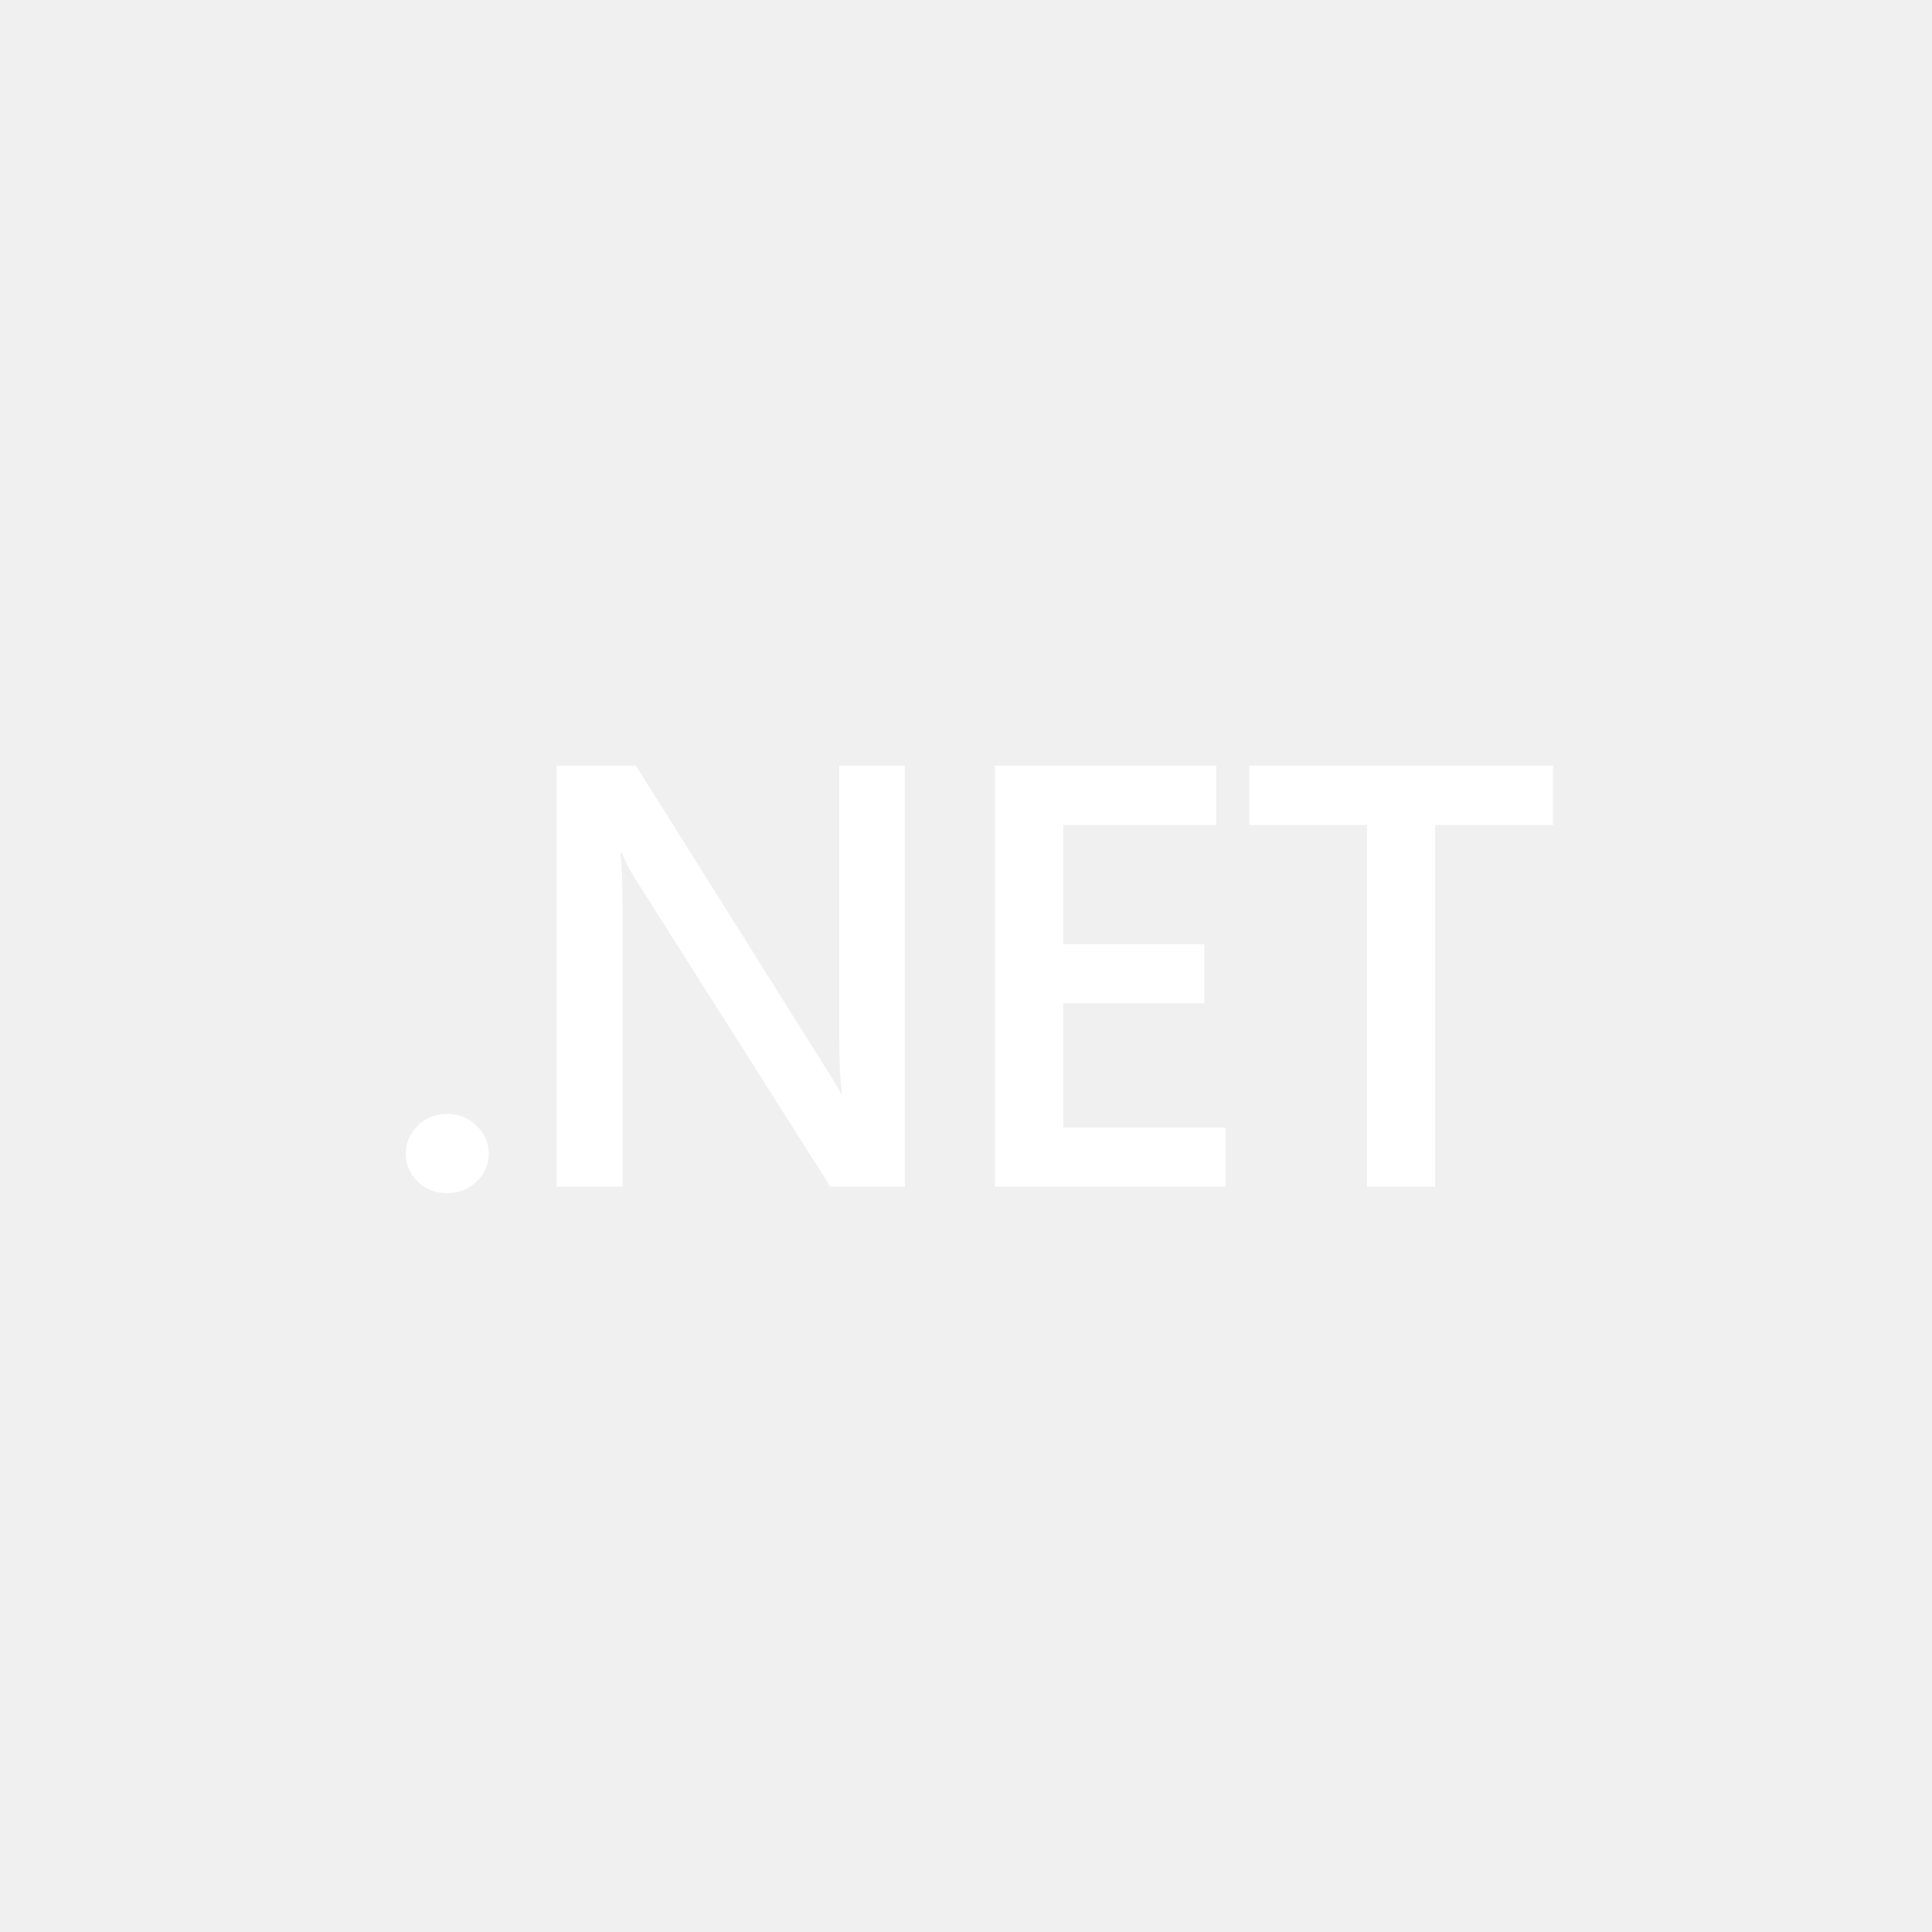
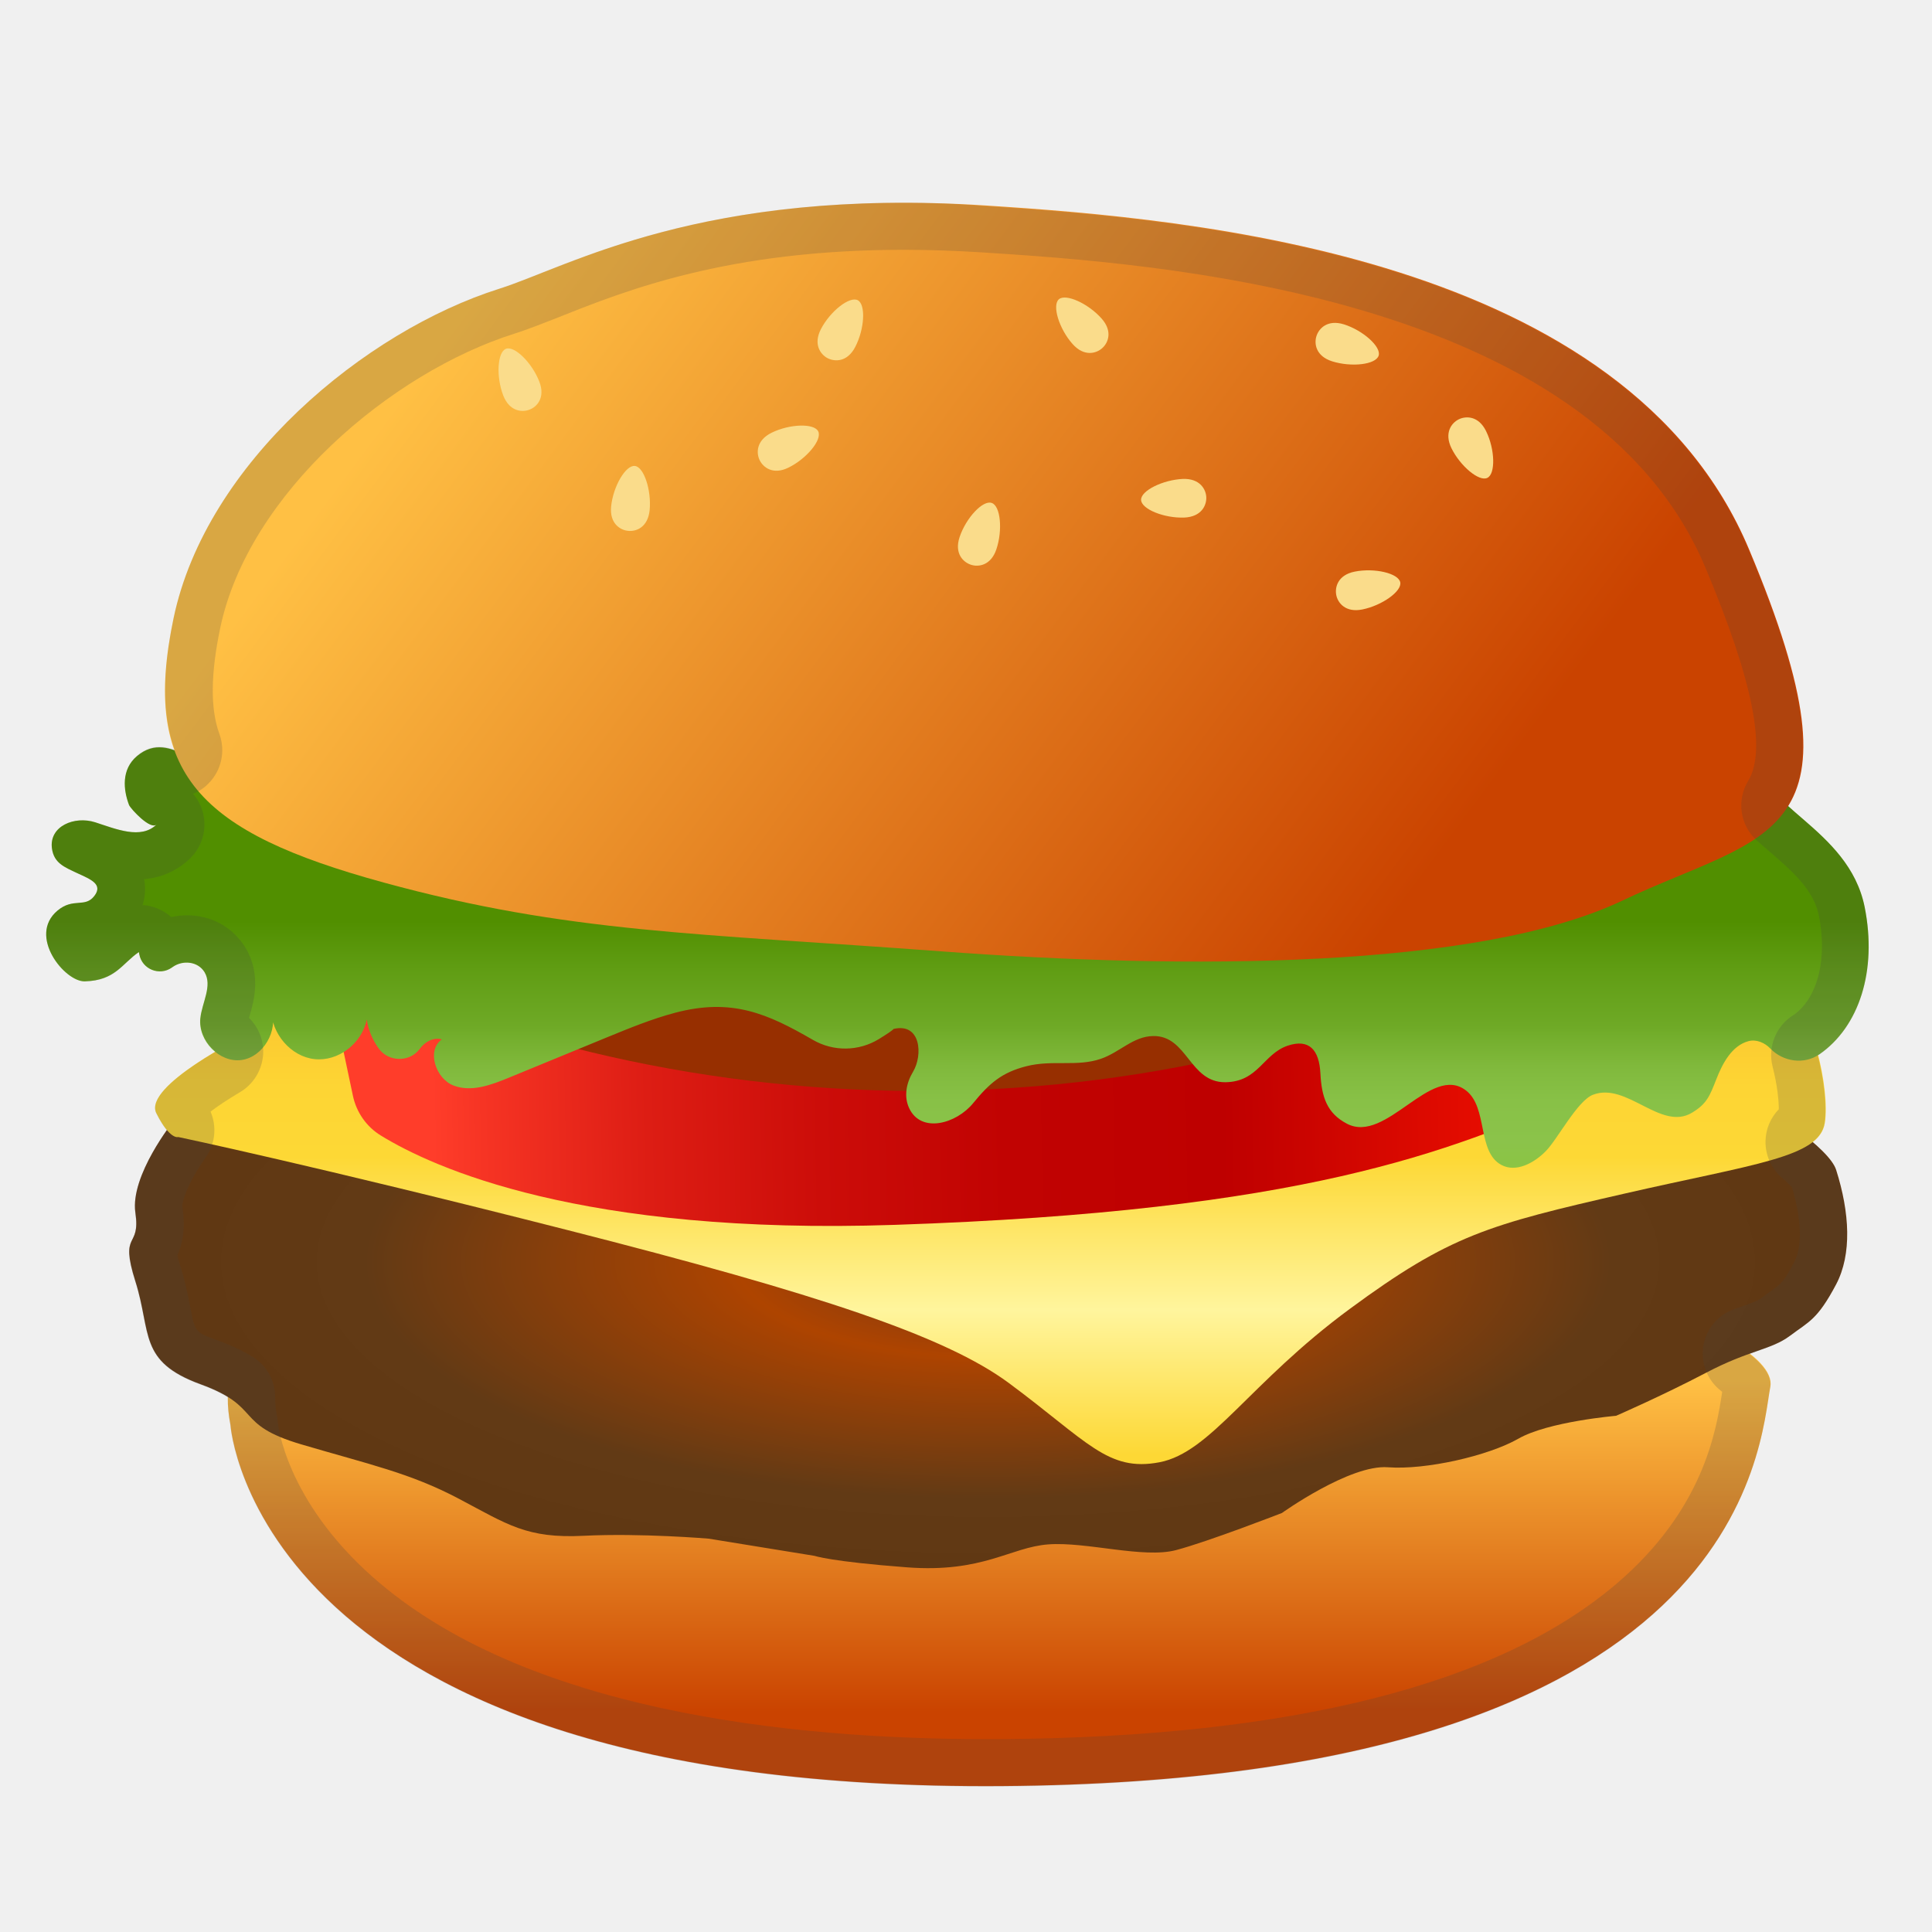
- <svg xmlns="http://www.w3.org/2000/svg" width="456" height="456" viewBox="0 0 456 456" version="1.1" xml:space="preserve" style="fill-rule:evenodd;clip-rule:evenodd;stroke-linejoin:round;stroke-miterlimit:2;">
-   <path d="m 105.5,281.609 c -2.703,0 -5.001,-0.9 -6.893,-2.702 -1.892,-1.848 -2.838,-4.042 -2.838,-6.582 0,-2.587 0.946,-4.804 2.838,-6.652 1.892,-1.848 4.19,-2.772 6.893,-2.772 2.748,0 5.068,0.924 6.96,2.772 1.937,1.848 2.906,4.064 2.906,6.652 0,2.54 -0.968,4.734 -2.906,6.582 -1.892,1.802 -4.212,2.702 -6.96,2.702 z" style="fill:#ffffff;fill-rule:nonzero;stroke-width:0.838" />
-   <path d="M 213.561,280.084 H 195.99 L 149.7,207.054 c -1.171,-1.848 -2.14,-3.765 -2.906,-5.751 h -0.406 c 0.361,2.125 0.541,6.675 0.541,13.65 v 65.132 h -15.543 v -99.36 h 18.719 l 44.737,71.298 c 1.892,2.957 3.109,4.989 3.649,6.098 h 0.27 c -0.45,-2.632 -0.676,-7.09 -0.676,-13.373 v -64.023 h 15.476 z" style="fill:#ffffff;fill-rule:nonzero;stroke-width:0.838" />
-   <path d="m 289.251,280.084 h -54.401 v -99.36 h 52.238 v 13.997 h -36.154 v 28.131 h 33.316 v 13.927 h -33.316 v 29.378 h 38.316 z" style="fill:#ffffff;fill-rule:nonzero;stroke-width:0.838" />
-   <path d="M 366.565,194.721 H 338.722 v 85.363 h -16.084 v -85.363 h -27.775 v -13.997 h 71.701 z" style="fill:#ffffff;fill-rule:nonzero;stroke-width:0.838" />
+ <svg xmlns="http://www.w3.org/2000/svg" xmlns:xlink="http://www.w3.org/1999/xlink" enable-background="new 0 0 128 128" viewBox="0 0 128 128">
+   <linearGradient id="a">
+     <stop offset="0" stop-color="#ffc044" />
+     <stop offset=".847" stop-color="#ca4300" />
+   </linearGradient>
+   <linearGradient id="b" gradientUnits="userSpaceOnUse" x1="66.207" x2="66.207" xlink:href="#a" y1="91.48" y2="117.4" />
+   <radialGradient id="c" cx="65.458" cy="84.615" gradientTransform="matrix(1 0 0 .3802 0 51.423)" gradientUnits="userSpaceOnUse" r="57.048">
+     <stop offset="0" stop-color="#583223" />
+     <stop offset=".101" stop-color="#7b3915" />
+     <stop offset=".225" stop-color="#a04106" />
+     <stop offset=".291" stop-color="#ae4400" />
+     <stop offset=".321" stop-color="#a84302" />
+     <stop offset=".724" stop-color="#623a15" />
+     <stop offset=".946" stop-color="#603813" />
+   </radialGradient>
+   <linearGradient id="d" gradientUnits="userSpaceOnUse" x1="65.618" x2="65.618" y1="65.55" y2="96.368">
+     <stop offset=".005" stop-color="#fbc02d" />
+     <stop offset=".081" stop-color="#fcca30" />
+     <stop offset=".209" stop-color="#fdd534" />
+     <stop offset=".36" stop-color="#fdd835" />
+     <stop offset=".69" stop-color="#fff59d" />
+     <stop offset="1" stop-color="#fdd835" />
+   </linearGradient>
+   <linearGradient id="e" gradientTransform="matrix(.9998 -.0189 .0189 .9998 -1.162 1.3315)" gradientUnits="userSpaceOnUse" x1="28.444" x2="110.17" y1="68.947" y2="68.947">
+     <stop offset="0" stop-color="#ff3d2a" />
+     <stop offset=".041" stop-color="#f63424" />
+     <stop offset=".174" stop-color="#dd1d14" />
+     <stop offset=".314" stop-color="#cc0d09" />
+     <stop offset=".464" stop-color="#c10302" />
+     <stop offset=".64" stop-color="#be0000" />
+     <stop offset=".99" stop-color="#ff1500" />
+   </linearGradient>
+   <linearGradient id="f" gradientUnits="userSpaceOnUse" x1="63.443" x2="63.443" y1="61.032" y2="78.598">
+     <stop offset="0" stop-color="#518f00" />
+     <stop offset=".197" stop-color="#619e15" />
+     <stop offset=".404" stop-color="#6faa27" />
+     <stop offset=".424" stop-color="#72ad2b" />
+     <stop offset=".547" stop-color="#80b93c" />
+     <stop offset=".678" stop-color="#88c147" />
+     <stop offset=".833" stop-color="#8bc34a" />
+     <stop offset="1" stop-color="#8cc63f" />
+   </linearGradient>
+   <linearGradient id="g" gradientUnits="userSpaceOnUse" x1="32.417" x2="101.99" xlink:href="#a" y1="18.37" y2="70.162" />
+   <path d="m15.27 94.4s1.62 24.29 51.1 23.93 50.2-22.67 50.92-26.45-18.53-11.34-54.16-9.72-49.82 2.15-47.86 12.24z" fill="url(#b)" />
+   <path d="m11.49 74.28s-2.88 3.6-2.52 6.06-1.08 1.14 0 4.55.18 5.31 4.32 6.82 2.16 2.65 6.66 3.98 7.2 1.89 10.44 3.6 4.5 2.65 8.28 2.46 8.28.19 8.28.19l7.02 1.14s1.08.38 6.12.76 6.84-1.33 9.36-1.52 6.3.95 8.46.38 7.02-2.46 7.02-2.46 4.5-3.22 7.02-3.03 6.66-.76 8.64-1.89c1.98-1.14 6.48-1.52 6.48-1.52s3.06-1.33 5.94-2.84c2.88-1.52 4.32-1.52 5.58-2.46 1.26-.95 1.81-1.05 3.06-3.41 1.05-2 .9-4.74 0-7.58s-15.12-10.23-15.12-10.23l-84.39-3.98-10.65 10.98z" fill="url(#c)" />
+   <path d="m16.19 68.62s-6.73 3.33-5.83 5.13 1.45 1.58 1.45 1.58 9.04 1.9 25.77 6.16 25.07 7.04 29.26 10.14c5.22 3.87 6.55 5.9 9.97 5.25s5.94-5.24 12.6-10.15 9.21-5.59 18.26-7.66c8.55-1.96 12.87-2.38 13.23-4.67s-.9-7.64-2.52-8.46-81.51-.49-81.51-.49c-16.74-.66-20.68 3.17-20.68 3.17z" fill="url(#d)" />
+   <path d="m22.94 60.59-.93 5.52 1.37 6.48c.23 1.1.9 2.06 1.85 2.64 3.46 2.13 13.29 6.62 34.05 5.92 27.09-.91 36.7-4.83 45.15-8.53 6.74-2.95 7.93-12.68 8.14-16.5-26.58 16.74-61.82 17.5-89.63 4.47z" fill="url(#e)" />
+   <path d="m108.22 58.69c.02-.89 0-1.43 0-1.43l-81.98-.38-1.18 8.17c26.15 11.2 58.87 9.62 83.16-6.36z" fill="#972f00" />
+   <path d="m10.38 54.62c-1.04 1.02-2.7.3-4.07-.14s-3.06.25-2.87 1.72c.13.98.81 1.24 1.68 1.65.87.4 1.73.73 1.13 1.51-.62.81-1.39.09-2.44.97-2 1.68.48 4.73 1.81 4.69 2.03-.06 2.47-1.19 3.58-1.94l.03.16c.19.98 1.33 1.44 2.15.87l.07-.05c.68-.47 1.67-.36 2.1.35.54.9-.17 2.01-.28 3.06-.15 1.5 1.28 2.95 2.72 2.76s2.48-1.95 1.98-3.37c0 1.63 1.31 3.14 2.87 3.31s3.14-1.03 3.46-2.63c.1.71.39 1.38.81 1.95.65.88 2.04.89 2.69.01.35-.48.91-.79 1.47-.64-1.03.74-.4 2.61.78 3.06s2.47-.03 3.64-.51c2.16-.89 4.33-1.78 6.49-2.67 1.49-.61 2.99-1.23 4.54-1.64 3.77-1 6.14.06 9.13 1.79 1.36.79 3.04.77 4.38-.05.5-.31.9-.57.97-.67 1.82-.43 1.95 1.74 1.29 2.84-.44.73-.62 1.62-.26 2.4.79 1.71 3.14 1.04 4.25-.33 1.08-1.32 1.9-2.03 3.52-2.44 1.73-.44 3.36.05 4.93-.49 1.26-.43 2.14-1.49 3.47-1.51 2.28-.04 2.4 3.09 4.79 3.06 2.18-.03 2.5-1.87 4.12-2.42 1.43-.48 2.09.28 2.17 1.83s.42 2.64 1.76 3.34c2.6 1.36 5.56-4.01 7.89-2.2 1.46 1.13.72 4.06 2.34 4.93.97.52 2.16-.12 2.94-.91s2.1-3.35 3.13-3.74c2.24-.86 4.5 2.43 6.56 1.19.98-.59 1.17-1.1 1.6-2.19.42-1.09 1.05-2.26 2.14-2.55.52-.14 1.08.1 1.45.49.85.88 2.24 1.08 3.25.38 2.63-1.82 3.84-5.53 3-9.75-1.06-5.32-7.4-6.79-6.86-9.96-3.49 1.84-4.56 3.47-8.25 2.13-1.77-.64-3.48-1.66-5.36-1.67-3.19-.01-5.67 2.82-8.68 3.91-2.83 1.03-5.98.44-8.78-.69-2.79-1.13-5.36-2.78-8.12-3.99-5.73-2.51-12.26-3.01-18.28-1.41-4.51 1.2-8.97 3.56-13.57 2.82-3.37-.54-6.28-2.69-9.47-3.93-6.92-2.67-13.54 3.83-20.35 4.2-2.27.12-4.46-3.33-6.74-1.42-1.06.89-.91 2.25-.53 3.25.12.26 1.42 1.68 1.83 1.28z" fill="url(#f)" />
+   <path d="m33.09 19.13c-8.9 2.81-19.43 11.52-21.59 21.83s1.68 14.16 13.92 17.51 20.87 3.36 36.95 4.56c16.07 1.2 35.51 1.2 45.11-3.36s16.55-3.84 8.4-23.27-36.7-21.9-50.64-22.79c-18.72-1.2-27.59 4.08-32.15 5.52z" fill="url(#g)" />
+   <g fill="#fadc8b">
+     <path d="m35.73 25.28c.41 1.05-.14 1.67-.65 1.86-.49.19-1.32.13-1.74-.94-.48-1.25-.39-2.87.18-3.09s1.73.93 2.21 2.17z" />
+     <path d="m52.24 30.98c-1.01.5-1.67 0-1.91-.49-.23-.47-.24-1.31.79-1.82 1.2-.59 2.82-.64 3.09-.09.27.56-.77 1.81-1.97 2.4z" />
+     <path d="m43.04 33.81c-.12 1.12-.88 1.42-1.43 1.36-.52-.05-1.24-.49-1.12-1.63.14-1.33.96-2.73 1.57-2.67.6.06 1.11 1.61.98 2.94z" />
+     <path d="m56.66 22.99c-.52 1-1.34.99-1.83.74-.46-.24-.97-.91-.44-1.93.62-1.19 1.9-2.19 2.44-1.91.54.29.45 1.91-.17 3.1z" />
+     <path d="m88.26 23.94c-1.07-.34-1.21-1.15-1.04-1.68.16-.5.73-1.11 1.82-.77 1.27.4 2.48 1.49 2.3 2.07-.19.6-1.8.78-3.08.38z" />
+     <path d="m72.98 21.1c.75.84.45 1.61.04 1.97-.39.35-1.2.58-1.96-.28-.89-1-1.37-2.55-.91-2.96.45-.4 1.94.27 2.83 1.27z" />
+     <path d="m96.16 29.69c-.49-1.01 0-1.67.49-1.91.47-.23 1.31-.24 1.81.79.59 1.2.63 2.83.08 3.09-.54.27-1.79-.77-2.38-1.97z" />
+     <path d="m90.25 40.38c-1.1.22-1.62-.43-1.72-.96-.1-.51.1-1.33 1.23-1.55 1.31-.26 2.89.11 3.01.71.12.59-1.21 1.54-2.52 1.8z" />
+     <path d="m78.37 31.73c1.12-.04 1.53.68 1.55 1.22.02.52-.31 1.29-1.46 1.34-1.34.05-2.84-.56-2.86-1.17s1.44-1.33 2.77-1.39z" />
+     <path d="m66.01 36.4c-.36 1.06-1.18 1.19-1.7 1.01-.5-.17-1.1-.75-.73-1.84.43-1.27 1.54-2.45 2.12-2.25.59.19.74 1.81.31 3.08z" />
+   </g>
+   <path d="m59.88 16.55c1.67 0 3.4.06 5.16.17 11.01.71 40.26 2.58 47.95 20.89 3.14 7.48 4.07 12.1 2.83 14.13-.78 1.28-.54 2.94.57 3.94.28.25.57.51.88.77 1.49 1.29 2.9 2.5 3.24 4.24.56 2.82-.07 5.35-1.61 6.51-.02.01-.05.03-.07.04-1.16.72-1.73 2.11-1.39 3.43.31 1.21.41 2.23.41 2.82-.54.56-.86 1.3-.88 2.09-.02.94.37 1.83 1.08 2.44.39.33.59.55.68.66.63 2.12.69 3.91.14 4.94-.69 1.31-.87 1.44-1.53 1.91-.2.14-.41.29-.64.47-.24.18-.63.32-1.36.58l-.46.16c-1.07.38-1.85 1.32-2.03 2.44s.26 2.26 1.16 2.96c.03.03.06.05.09.07-.39 2.57-1.23 7.81-7.03 12.74-7.84 6.67-21.54 10.13-40.71 10.27h-1.06c-13.01 0-30.61-1.87-40.63-10.76-5.74-5.1-6.26-10.09-6.27-10.26-.01-.13-.03-.26-.05-.39-.08-.43-.12-.83-.12-1.19.02-1.1-.54-2.13-1.47-2.71-.66-.41-1.44-.78-2.38-1.12-1.46-.53-1.46-.53-1.78-2.21-.14-.72-.31-1.61-.63-2.62-.12-.37-.18-.62-.22-.79.33-.76.56-1.72.33-3.25-.02-.31.33-1.52 1.55-3.24.64-.9.74-2.05.32-3.03.41-.32 1.04-.75 1.95-1.29.88-.52 1.45-1.44 1.53-2.46.07-.92-.28-1.82-.93-2.46.02-.06.03-.12.05-.18.27-.94.77-2.7-.28-4.46-.81-1.35-2.25-2.16-3.86-2.16-.36 0-.72.04-1.07.12-.26-.24-.57-.44-.91-.57-.32-.13-.65-.21-.98-.23.21-.68.18-1.29.1-1.71 1.47-.13 2.46-.81 3.06-1.39 1.18-1.16 1.25-3.03.18-4.27.38-.15.73-.38 1.02-.68.86-.86 1.14-2.13.73-3.27-.61-1.67-.59-3.97.05-7.03 1.87-8.94 11.37-16.94 19.48-19.5.88-.28 1.84-.66 2.94-1.09 4.45-1.78 11.23-4.47 22.87-4.47m0-3.12c-15.1 0-22.69 4.4-26.79 5.69-8.9 2.81-19.43 11.52-21.59 21.83-.76 3.63-.76 6.44.07 8.73-.33-.12-.66-.2-1-.2-.49 0-.98.16-1.48.58-1.06.89-.91 2.25-.53 3.25.09.25 1.1 1.37 1.63 1.37.07 0 .14-.02.19-.07-.39.39-.87.53-1.38.53-.86 0-1.83-.38-2.69-.66-.28-.09-.57-.13-.85-.13-1.12 0-2.17.68-2.02 1.85.13.98.81 1.24 1.68 1.65.87.4 1.73.73 1.13 1.51-.62.81-1.39.09-2.44.96-1.98 1.66.45 4.68 1.79 4.68h.03c2.03 0 2.47-1.19 3.58-1.94l.03.16c.14.69.73 1.12 1.36 1.12.27 0 .54-.08.79-.25l.07-.05c.27-.19.59-.28.91-.28.47 0 .93.21 1.19.64.54.9-.17 2.01-.27 3.06-.08.86.35 1.69 1 2.21-1.92 1.13-4.52 2.93-3.94 4.09.27.54.5.88.7 1.12-.79 1.12-2.36 3.62-2.09 5.48.36 2.46-1.08 1.14 0 4.55s.18 5.31 4.32 6.82c.8.29 1.37.57 1.81.84-.01.58.05 1.19.17 1.85 0 0 1.6 23.94 50.02 23.94h1.08c49.48-.36 50.2-22.67 50.92-26.45.12-.65-.35-1.41-1.38-2.21 1.1-.4 1.91-.63 2.64-1.18 1.26-.95 1.81-1.05 3.06-3.41 1.05-2 .9-4.74 0-7.58-.16-.49-.72-1.13-1.54-1.84.46-.36.74-.77.82-1.27.17-1.08-.03-2.85-.45-4.5.04-.02.08-.04.11-.06 2.63-1.82 3.84-5.53 3-9.75-.65-3.26-3.27-5.07-5.09-6.71 1.74-2.84 1.35-7.52-2.61-16.96-8.16-19.43-36.68-21.9-50.62-22.79-1.87-.16-3.65-.22-5.34-.22z" fill="#424242" opacity=".2" />
</svg>
